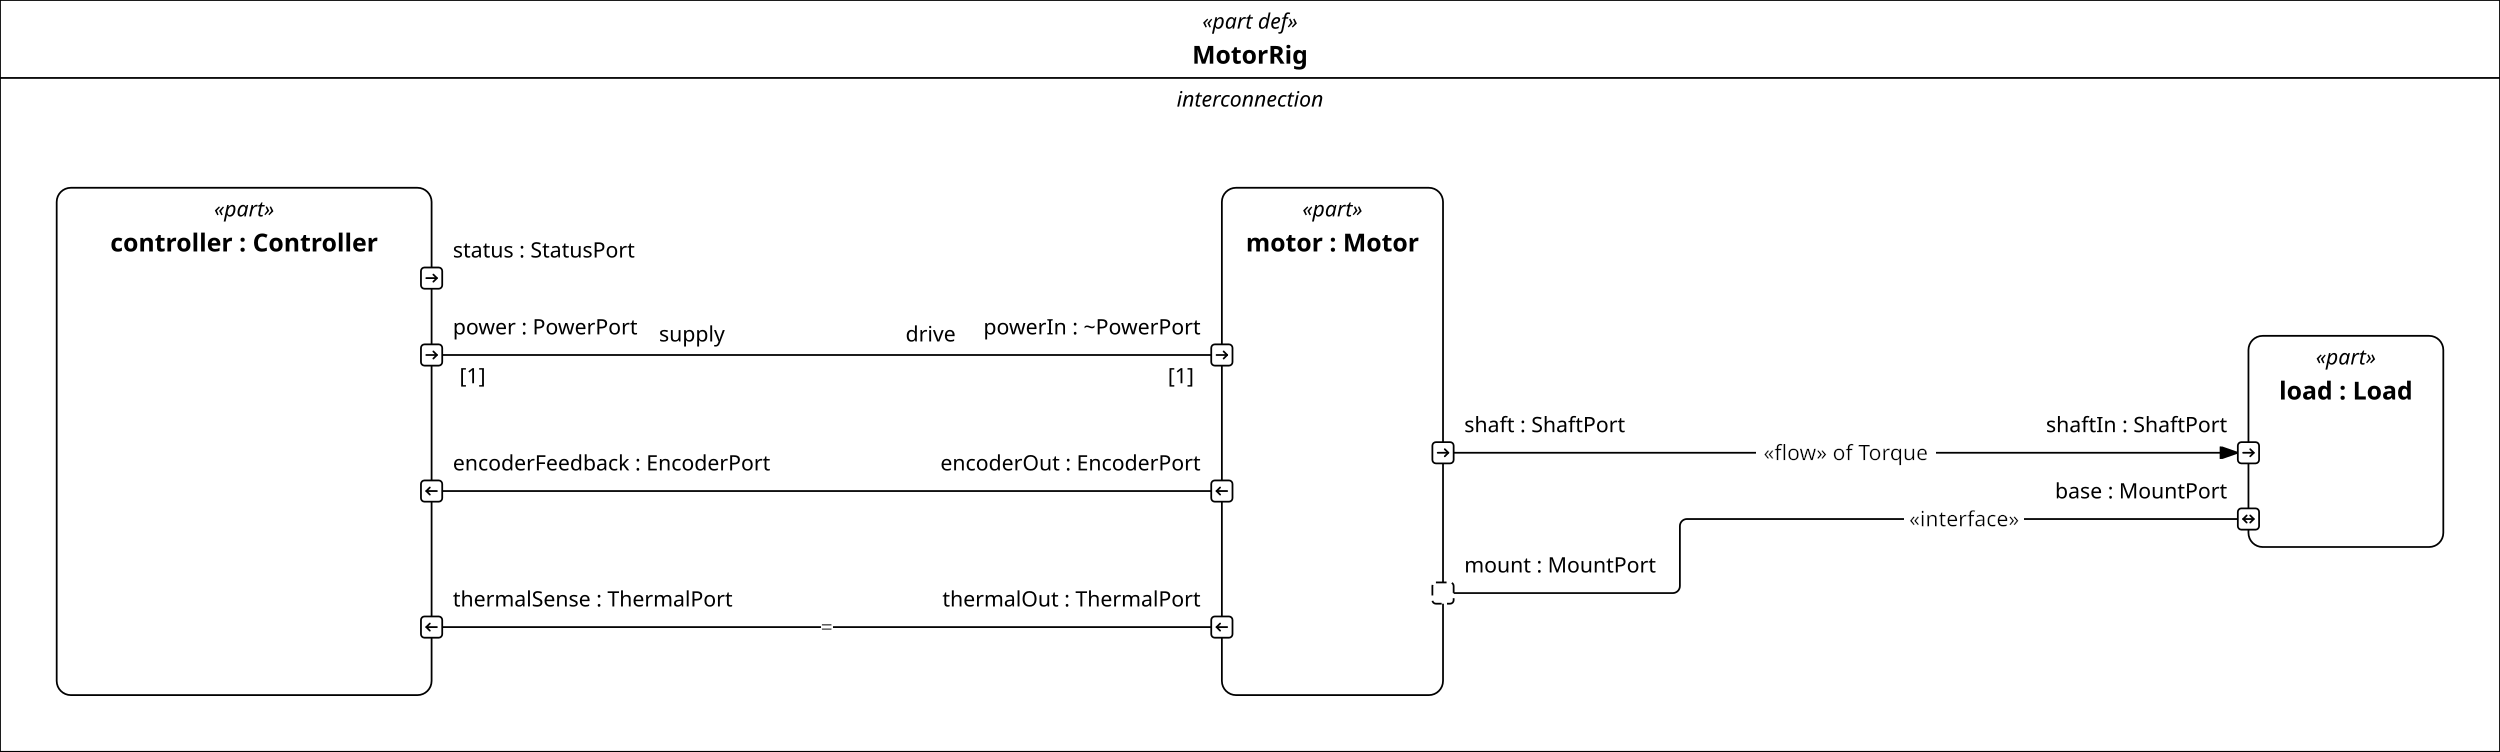
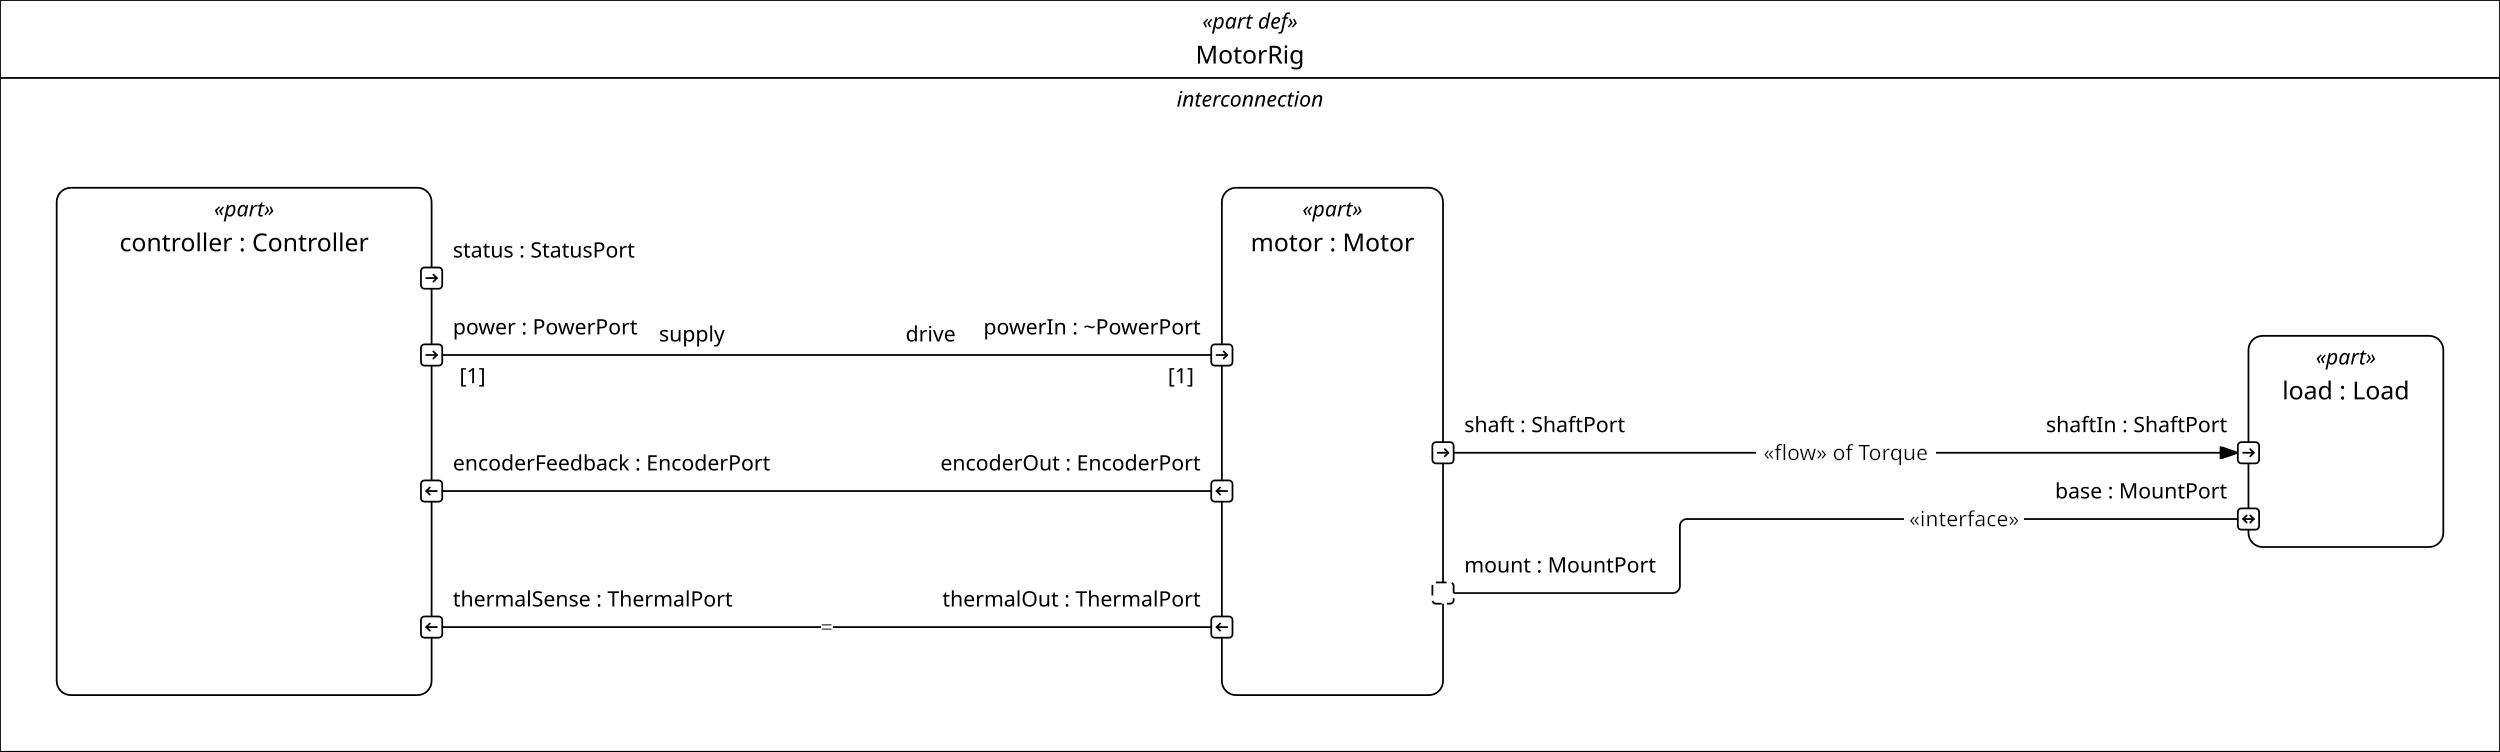
<svg xmlns="http://www.w3.org/2000/svg" width="1411.28" height="424.40" viewBox="0 0 1411.28 424.40">
  <defs>
    <marker id="line-end-open-chevron" markerWidth="10.165" markerHeight="7" refX="10.165" refY="3.5" orient="auto">
      <polyline points="0 0, 10 3.5, 0 7" fill="none" stroke="#000000" stroke-width="1.00" stroke-linejoin="bevel" />
    </marker>
    <marker id="line-end-hollow-triangle" markerWidth="10.165" markerHeight="7" refX="10.165" refY="3.5" orient="auto">
      <polygon points="0 0, 10 3.5, 0 7" fill="#FFFFFF" stroke="#000000" stroke-width="1.00" stroke-linejoin="bevel" />
    </marker>
    <marker id="line-end-filled-arrow" markerWidth="10.165" markerHeight="7" refX="10.165" refY="3.5" orient="auto">
      <polygon points="0 0, 10 3.5, 0 7" fill="#000000" stroke="#000000" stroke-width="1.00" stroke-linejoin="bevel" />
    </marker>
    <marker id="line-end-hollow-triangle-crossbar" markerWidth="14.665" markerHeight="7" refX="14.665" refY="3.5" orient="auto">
      <polygon points="4.5 0, 14.5 3.5, 4.5 7" fill="#FFFFFF" stroke="#000000" stroke-width="1.00" stroke-linejoin="bevel" />
      <line x1="1" y1="0" x2="1" y2="7" stroke="#000000" stroke-width="1.00" />
    </marker>
    <marker id="line-end-hollow-diamond" markerWidth="14" markerHeight="8" refX="13.277" refY="4" orient="auto">
      <polygon points="1 4, 7 0, 13 4, 7 8" fill="#FFFFFF" stroke="#000000" stroke-width="1.00" stroke-linejoin="bevel" />
    </marker>
    <marker id="line-end-filled-diamond" markerWidth="14" markerHeight="8" refX="13.277" refY="4" orient="auto">
      <polygon points="1 4, 7 0, 13 4, 7 8" fill="#000000" stroke="#000000" stroke-width="1.00" stroke-linejoin="bevel" />
    </marker>
    <marker id="line-end-circle" markerWidth="10" markerHeight="10" refX="9.5" refY="5" orient="auto">
      <circle cx="5" cy="5" r="4" fill="#FFFFFF" stroke="#000000" stroke-width="1.00" />
    </marker>
    <marker id="line-end-bar" markerWidth="4" markerHeight="12" refX="2.5" refY="6" orient="auto">
      <line x1="2" y1="0" x2="2" y2="12" stroke="#000000" stroke-width="1.00" />
    </marker>
    <filter id="label-bg" x="-0.05" y="-0.05" width="1.1" height="1.1">
      <feFlood flood-color="#FFFFFF" />
      <feComposite in="SourceGraphic" operator="over" />
    </filter>
  </defs>
  <rect x="0.00" y="0.00" width="1411.28" height="424.40" fill="#FFFFFF" stroke="#000000" stroke-width="1.00" />
  <text x="705.64" y="12.00" font-family="Noto Sans, sans-serif" font-size="12.00" font-style="italic" fill="#000000" text-anchor="middle" dominant-baseline="middle">«part def»</text>
-   <text x="705.64" y="31.00" font-family="Noto Sans, sans-serif" font-size="14.00" font-weight="bold" fill="#000000" text-anchor="middle" dominant-baseline="middle">MotorRig</text>
+   <text x="705.64" y="31.00" font-family="Noto Sans, sans-serif" font-size="14.00" fill="#000000" text-anchor="middle" dominant-baseline="middle">MotorRig</text>
  <line x1="0.00" y1="44.00" x2="1411.28" y2="44.00" stroke="#000000" stroke-width="1.00" />
  <text x="705.64" y="56.00" font-family="Noto Sans, sans-serif" font-size="12.00" font-style="italic" fill="#000000" text-anchor="middle" dominant-baseline="middle">interconnection</text>
  <rect x="32.00" y="106.00" width="211.64" height="286.40" fill="#FFFFFF" stroke="#000000" stroke-width="1.00" rx="8.00" ry="8.00" />
  <text x="137.82" y="118.00" font-family="Noto Sans, sans-serif" font-size="12.00" font-style="italic" fill="#000000" text-anchor="middle" dominant-baseline="middle">«part»</text>
-   <text x="137.82" y="137.00" font-family="Noto Sans, sans-serif" font-size="14.00" font-weight="bold" fill="#000000" text-anchor="middle" dominant-baseline="middle">controller : Controller</text>
+   <text x="137.82" y="137.00" font-family="Noto Sans, sans-serif" font-size="14.00" fill="#000000" text-anchor="middle" dominant-baseline="middle">controller : Controller</text>
  <rect x="689.76" y="106.00" width="124.84" height="286.40" fill="#FFFFFF" stroke="#000000" stroke-width="1.00" rx="8.00" ry="8.00" />
  <text x="752.18" y="118.00" font-family="Noto Sans, sans-serif" font-size="12.00" font-style="italic" fill="#000000" text-anchor="middle" dominant-baseline="middle">«part»</text>
-   <text x="752.18" y="137.00" font-family="Noto Sans, sans-serif" font-size="14.00" font-weight="bold" fill="#000000" text-anchor="middle" dominant-baseline="middle">motor : Motor</text>
+   <text x="752.18" y="137.00" font-family="Noto Sans, sans-serif" font-size="14.00" fill="#000000" text-anchor="middle" dominant-baseline="middle">motor : Motor</text>
  <rect x="1269.28" y="189.59" width="110.00" height="119.20" fill="#FFFFFF" stroke="#000000" stroke-width="1.00" rx="8.00" ry="8.00" />
  <text x="1324.28" y="201.59" font-family="Noto Sans, sans-serif" font-size="12.00" font-style="italic" fill="#000000" text-anchor="middle" dominant-baseline="middle">«part»</text>
-   <text x="1324.28" y="220.59" font-family="Noto Sans, sans-serif" font-size="14.00" font-weight="bold" fill="#000000" text-anchor="middle" dominant-baseline="middle">load : Load</text>
+   <text x="1324.28" y="220.59" font-family="Noto Sans, sans-serif" font-size="14.00" fill="#000000" text-anchor="middle" dominant-baseline="middle">load : Load</text>
  <path d="M 243.64 200.40 L 689.76 200.40" fill="none" stroke="#000000" stroke-width="1.00" />
  <path d="M 689.76 277.20 L 243.64 277.20" fill="none" stroke="#000000" stroke-width="1.00" />
  <path d="M 689.76 354.00 L 243.64 354.00" fill="none" stroke="#000000" stroke-width="1.00" />
  <path d="M 814.60 255.59 L 1263.28 255.59" fill="none" stroke="#000000" stroke-width="1.00" marker-end="url(#line-end-filled-arrow)" />
  <path d="M 814.60 334.80 L 944.32 334.80 A 4.00 4.00 0 0 0 948.32 330.80 L 948.32 296.99 A 4.00 4.00 0 0 1 952.32 292.99 L 1269.28 292.99" fill="none" stroke="#000000" stroke-width="1.00" />
  <rect x="237.64" y="194.40" width="12.00" height="12.00" rx="2.00" ry="2.00" fill="#FFFFFF" stroke="#000000" stroke-width="1.00" />
  <polyline points="246.64,200.40 240.64,200.40" fill="none" stroke="#000000" stroke-width="1.00" stroke-linecap="round" stroke-linejoin="round" />
  <polyline points="244.64,198.40 246.64,200.40 244.64,202.40" fill="none" stroke="#000000" stroke-width="1.00" stroke-linecap="round" stroke-linejoin="round" />
  <text x="255.64" y="184.60" font-family="Noto Sans, sans-serif" font-size="12.00" fill="#000000" text-anchor="start" dominant-baseline="middle">power : PowerPort</text>
  <rect x="683.76" y="194.40" width="12.00" height="12.00" rx="2.00" ry="2.00" fill="#FFFFFF" stroke="#000000" stroke-width="1.00" />
  <polyline points="686.76,200.40 692.76,200.40" fill="none" stroke="#000000" stroke-width="1.00" stroke-linecap="round" stroke-linejoin="round" />
  <polyline points="690.76,202.40 692.76,200.40 690.76,198.40" fill="none" stroke="#000000" stroke-width="1.00" stroke-linecap="round" stroke-linejoin="round" />
  <text x="677.76" y="184.60" font-family="Noto Sans, sans-serif" font-size="12.00" fill="#000000" text-anchor="end" dominant-baseline="middle">powerIn : ~PowerPort</text>
  <rect x="683.76" y="271.20" width="12.00" height="12.00" rx="2.00" ry="2.00" fill="#FFFFFF" stroke="#000000" stroke-width="1.00" />
  <polyline points="686.76,277.20 692.76,277.20" fill="none" stroke="#000000" stroke-width="1.00" stroke-linecap="round" stroke-linejoin="round" />
  <polyline points="688.76,279.20 686.76,277.20 688.76,275.20" fill="none" stroke="#000000" stroke-width="1.00" stroke-linecap="round" stroke-linejoin="round" />
  <text x="677.76" y="261.40" font-family="Noto Sans, sans-serif" font-size="12.00" fill="#000000" text-anchor="end" dominant-baseline="middle">encoderOut : EncoderPort</text>
  <rect x="237.64" y="271.20" width="12.00" height="12.00" rx="2.00" ry="2.00" fill="#FFFFFF" stroke="#000000" stroke-width="1.00" />
  <polyline points="246.64,277.20 240.64,277.20" fill="none" stroke="#000000" stroke-width="1.00" stroke-linecap="round" stroke-linejoin="round" />
  <polyline points="242.64,275.20 240.64,277.20 242.64,279.20" fill="none" stroke="#000000" stroke-width="1.00" stroke-linecap="round" stroke-linejoin="round" />
  <text x="255.64" y="261.40" font-family="Noto Sans, sans-serif" font-size="12.00" fill="#000000" text-anchor="start" dominant-baseline="middle">encoderFeedback : EncoderPort</text>
  <rect x="683.76" y="348.00" width="12.00" height="12.00" rx="2.00" ry="2.00" fill="#FFFFFF" stroke="#000000" stroke-width="1.00" />
  <polyline points="686.76,354.00 692.76,354.00" fill="none" stroke="#000000" stroke-width="1.00" stroke-linecap="round" stroke-linejoin="round" />
  <polyline points="688.76,356.00 686.76,354.00 688.76,352.00" fill="none" stroke="#000000" stroke-width="1.00" stroke-linecap="round" stroke-linejoin="round" />
  <text x="677.76" y="338.20" font-family="Noto Sans, sans-serif" font-size="12.00" fill="#000000" text-anchor="end" dominant-baseline="middle">thermalOut : ThermalPort</text>
  <rect x="237.64" y="348.00" width="12.00" height="12.00" rx="2.00" ry="2.00" fill="#FFFFFF" stroke="#000000" stroke-width="1.00" />
  <polyline points="246.64,354.00 240.64,354.00" fill="none" stroke="#000000" stroke-width="1.00" stroke-linecap="round" stroke-linejoin="round" />
  <polyline points="242.64,352.00 240.64,354.00 242.64,356.00" fill="none" stroke="#000000" stroke-width="1.00" stroke-linecap="round" stroke-linejoin="round" />
  <text x="255.64" y="338.20" font-family="Noto Sans, sans-serif" font-size="12.00" fill="#000000" text-anchor="start" dominant-baseline="middle">thermalSense : ThermalPort</text>
  <rect x="808.60" y="249.59" width="12.00" height="12.00" rx="2.00" ry="2.00" fill="#FFFFFF" stroke="#000000" stroke-width="1.00" />
  <polyline points="817.60,255.59 811.60,255.59" fill="none" stroke="#000000" stroke-width="1.00" stroke-linecap="round" stroke-linejoin="round" />
  <polyline points="815.60,253.59 817.60,255.59 815.60,257.59" fill="none" stroke="#000000" stroke-width="1.00" stroke-linecap="round" stroke-linejoin="round" />
  <text x="826.60" y="239.79" font-family="Noto Sans, sans-serif" font-size="12.00" fill="#000000" text-anchor="start" dominant-baseline="middle">shaft : ShaftPort</text>
  <rect x="1263.28" y="249.59" width="12.00" height="12.00" rx="2.00" ry="2.00" fill="#FFFFFF" stroke="#000000" stroke-width="1.00" />
  <polyline points="1266.28,255.59 1272.28,255.59" fill="none" stroke="#000000" stroke-width="1.00" stroke-linecap="round" stroke-linejoin="round" />
  <polyline points="1270.28,257.59 1272.28,255.59 1270.28,253.59" fill="none" stroke="#000000" stroke-width="1.00" stroke-linecap="round" stroke-linejoin="round" />
  <text x="1257.28" y="239.79" font-family="Noto Sans, sans-serif" font-size="12.00" fill="#000000" text-anchor="end" dominant-baseline="middle">shaftIn : ShaftPort</text>
  <rect x="808.60" y="328.80" width="12.00" height="12.00" rx="2.00" ry="2.00" fill="#FFFFFF" stroke="#000000" stroke-width="1.00" stroke-dasharray="6 3" />
  <text x="826.60" y="319.00" font-family="Noto Sans, sans-serif" font-size="12.00" fill="#000000" text-anchor="start" dominant-baseline="middle">mount : MountPort</text>
  <rect x="1263.28" y="286.99" width="12.00" height="12.00" rx="2.00" ry="2.00" fill="#FFFFFF" stroke="#000000" stroke-width="1.00" />
  <polyline points="1266.28,292.99 1272.28,292.99" fill="none" stroke="#000000" stroke-width="1.00" stroke-linecap="round" stroke-linejoin="round" />
  <polyline points="1270.28,294.99 1272.28,292.99 1270.28,290.99" fill="none" stroke="#000000" stroke-width="1.00" stroke-linecap="round" stroke-linejoin="round" />
  <polyline points="1268.28,294.99 1266.28,292.99 1268.28,290.99" fill="none" stroke="#000000" stroke-width="1.00" stroke-linecap="round" stroke-linejoin="round" />
  <text x="1257.28" y="277.19" font-family="Noto Sans, sans-serif" font-size="12.00" fill="#000000" text-anchor="end" dominant-baseline="middle">base : MountPort</text>
  <rect x="237.64" y="151.00" width="12.00" height="12.00" rx="2.00" ry="2.00" fill="#FFFFFF" stroke="#000000" stroke-width="1.00" />
  <polyline points="246.64,157.00 240.64,157.00" fill="none" stroke="#000000" stroke-width="1.00" stroke-linecap="round" stroke-linejoin="round" />
  <polyline points="244.64,155.00 246.64,157.00 244.64,159.00" fill="none" stroke="#000000" stroke-width="1.00" stroke-linecap="round" stroke-linejoin="round" />
  <text x="255.64" y="141.20" font-family="Noto Sans, sans-serif" font-size="12.00" fill="#000000" text-anchor="start" dominant-baseline="middle">status : StatusPort</text>
  <text x="466.70" y="354.00" font-family="Noto Sans, sans-serif" font-size="12.00" fill="#000000" text-anchor="middle" dominant-baseline="middle" filter="url(#label-bg)">=</text>
  <text x="1041.94" y="255.59" font-family="Noto Sans, sans-serif" font-size="12.00" fill="#000000" text-anchor="middle" dominant-baseline="middle" filter="url(#label-bg)">«flow» of Torque</text>
  <text x="1108.80" y="292.99" font-family="Noto Sans, sans-serif" font-size="12.00" fill="#000000" text-anchor="middle" dominant-baseline="middle" filter="url(#label-bg)">«interface»</text>
  <text x="390.58" y="188.60" font-family="Noto Sans, sans-serif" font-size="12.00" fill="#000000" text-anchor="middle" dominant-baseline="middle">supply</text>
  <text x="266.76" y="212.20" font-family="Noto Sans, sans-serif" font-size="12.00" fill="#000000" text-anchor="middle" dominant-baseline="middle">[1]</text>
  <text x="525.36" y="188.60" font-family="Noto Sans, sans-serif" font-size="12.00" fill="#000000" text-anchor="middle" dominant-baseline="middle">drive</text>
  <text x="666.64" y="212.20" font-family="Noto Sans, sans-serif" font-size="12.00" fill="#000000" text-anchor="middle" dominant-baseline="middle">[1]</text>
</svg>
